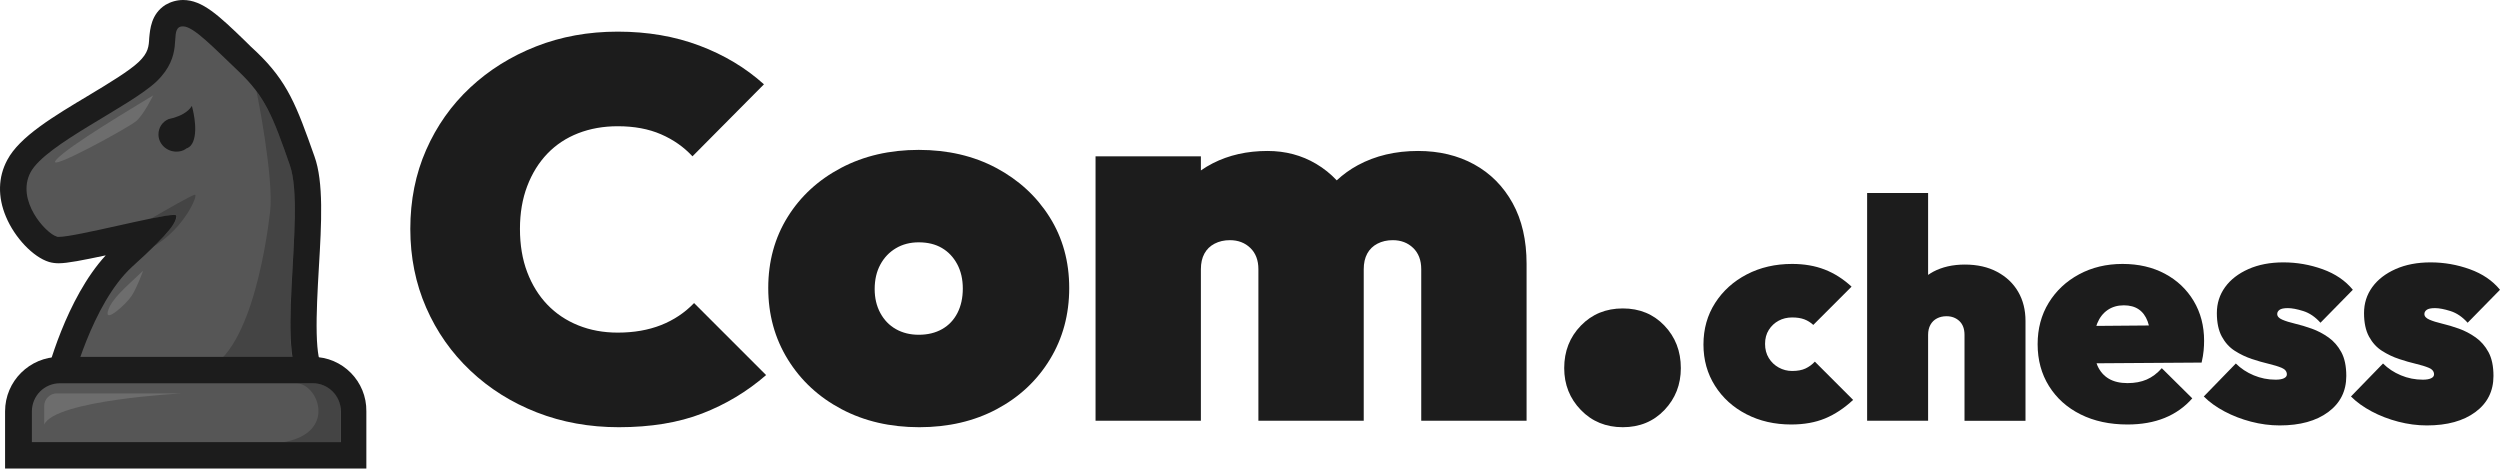
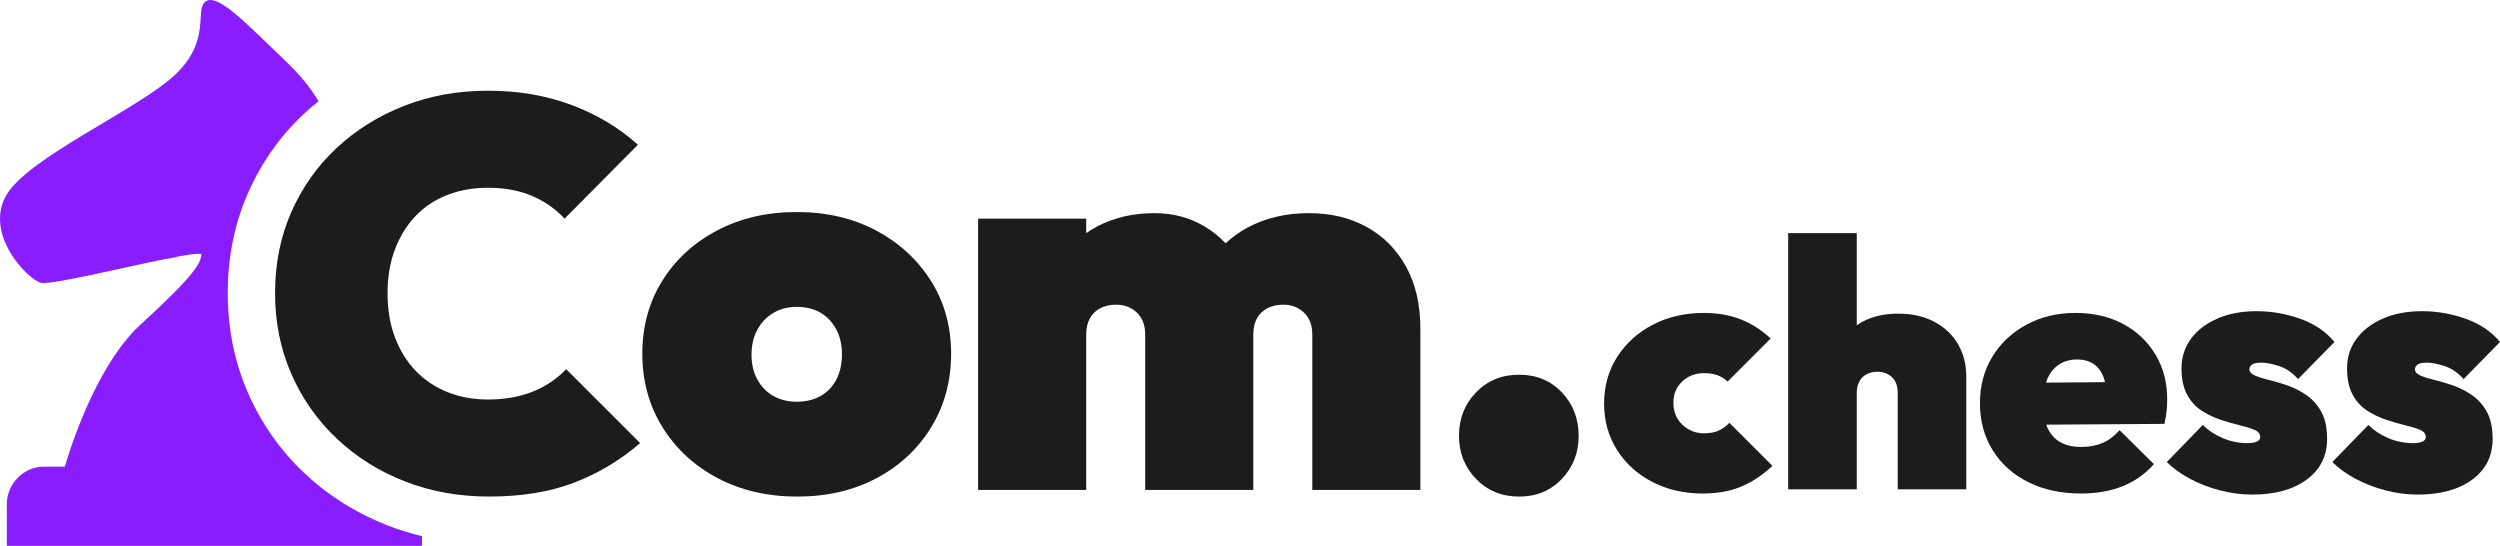
- <svg xmlns="http://www.w3.org/2000/svg" id="Layer_1" viewBox="0 0 568.808 106.6">
+ <svg xmlns="http://www.w3.org/2000/svg" id="Layer_1" viewBox="0 0 422.664 92.292">
  <g>
-     <path d="M150.4,73.966c-2.895,1.142-6.176,1.712-9.844,1.712-3.261,0-6.257-.55-8.988-1.651-2.732-1.101-5.075-2.669-7.031-4.708-1.956-2.037-3.485-4.503-4.585-7.399-1.1-2.892-1.651-6.175-1.651-9.843,0-3.586,.55-6.827,1.651-9.721,1.1-2.893,2.629-5.359,4.585-7.398,1.957-2.036,4.299-3.586,7.031-4.647,2.73-1.059,5.726-1.59,8.988-1.59,3.749,0,7.031,.612,9.844,1.834,2.812,1.223,5.197,2.895,7.153,5.014l16.263-16.386c-4.158-3.749-9.048-6.684-14.674-8.804-5.625-2.119-11.821-3.18-18.587-3.18-6.685,0-12.882,1.122-18.587,3.363-5.707,2.243-10.699,5.361-14.979,9.354-4.28,3.995-7.624,8.724-10.027,14.185-2.406,5.463-3.607,11.455-3.607,17.975,0,6.441,1.201,12.412,3.607,17.915,2.404,5.503,5.767,10.293,10.089,14.368,4.32,4.078,9.354,7.236,15.102,9.477,5.747,2.242,11.963,3.364,18.648,3.364,7.255,0,13.573-1.039,18.954-3.118,5.381-2.079,10.23-4.992,14.551-8.744l-16.386-16.385c-2.121,2.201-4.627,3.873-7.52,5.013Z" fill="#1c1c1c" />
-     <path d="M226.642,38.198c-5.136-2.73-11.006-4.096-17.609-4.096s-12.494,1.366-17.67,4.096c-5.178,2.732-9.232,6.462-12.167,11.189-2.935,4.729-4.402,10.11-4.402,16.141s1.486,11.455,4.463,16.264c2.975,4.811,7.05,8.58,12.229,11.311,5.176,2.731,11.066,4.097,17.669,4.097s12.473-1.366,17.609-4.097,9.171-6.5,12.106-11.311c2.935-4.809,4.402-10.23,4.402-16.264s-1.489-11.412-4.463-16.141c-2.977-4.727-7.031-8.457-12.167-11.189Zm-8.804,33.016c-.816,1.59-1.978,2.813-3.485,3.668-1.509,.856-3.282,1.284-5.319,1.284-1.957,0-3.69-.428-5.197-1.284-1.509-.856-2.69-2.078-3.546-3.668-.856-1.589-1.284-3.402-1.284-5.442,0-2.118,.428-3.973,1.284-5.563,.856-1.59,2.036-2.831,3.546-3.73,1.507-.896,3.24-1.345,5.197-1.345,2.037,0,3.79,.428,5.258,1.284,1.468,.856,2.629,2.079,3.485,3.668,.856,1.59,1.284,3.445,1.284,5.564s-.409,3.974-1.222,5.563Z" fill="#1c1c1c" />
-     <path d="M335.411,37.404c-3.71-2.037-7.969-3.057-12.778-3.057-5.137,0-9.702,1.082-13.696,3.24-1.776,.961-3.369,2.118-4.799,3.449-1.372-1.461-2.928-2.717-4.679-3.754-3.301-1.956-6.991-2.935-11.066-2.935-4.647,0-8.804,.938-12.473,2.813-.948,.485-1.843,1.026-2.69,1.619v-3.209h-23.968v60.163h23.968V61.248c0-1.385,.263-2.567,.795-3.546,.53-.978,1.303-1.731,2.323-2.262,1.019-.53,2.18-.795,3.485-.795,1.875,0,3.424,.592,4.647,1.773,1.223,1.183,1.834,2.793,1.834,4.83v34.484h23.967V61.248c0-1.385,.264-2.567,.795-3.546,.529-.978,1.303-1.731,2.323-2.262,1.018-.53,2.181-.795,3.486-.795,1.873,0,3.423,.592,4.647,1.773,1.221,1.183,1.833,2.793,1.833,4.83v34.484h23.967V60.026c0-5.381-1.06-9.985-3.178-13.818-2.122-3.831-5.036-6.766-8.745-8.804Z" fill="#1c1c1c" />
-     <path d="M369.222,70.175c-3.833,0-7.012,1.305-9.538,3.912-2.528,2.61-3.791,5.83-3.791,9.661,0,3.75,1.263,6.929,3.791,9.538,2.526,2.608,5.705,3.913,9.538,3.913s6.989-1.305,9.477-3.913c2.486-2.608,3.73-5.787,3.73-9.538,0-3.831-1.244-7.051-3.73-9.661-2.488-2.607-5.646-3.912-9.477-3.912Z" fill="#1c1c1c" />
-     <path d="M410.797,83.839c-.803,.378-1.817,.566-3.044,.566-1.086,0-2.101-.259-3.044-.778-.945-.519-1.7-1.239-2.266-2.159-.567-.921-.85-1.993-.85-3.221s.283-2.289,.85-3.187c.566-.896,1.309-1.592,2.23-2.089,.92-.495,1.946-.743,3.08-.743,1.085,0,2.005,.141,2.76,.424,.755,.284,1.439,.708,2.053,1.275l8.708-8.708c-1.888-1.745-3.929-3.044-6.124-3.894s-4.661-1.275-7.398-1.275c-3.823,0-7.257,.791-10.301,2.372-3.044,1.583-5.451,3.752-7.22,6.513-1.77,2.761-2.655,5.911-2.655,9.452,0,3.493,.873,6.619,2.62,9.38,1.745,2.76,4.129,4.92,7.15,6.477,3.02,1.559,6.418,2.337,10.194,2.337,2.926,0,5.497-.46,7.717-1.381,2.218-.921,4.341-2.324,6.371-4.212l-8.708-8.708c-.614,.661-1.322,1.181-2.123,1.558Z" fill="#1c1c1c" />
-     <path d="M454.406,61.857c-2.078-1.108-4.532-1.663-7.363-1.663-2.738,0-5.133,.543-7.186,1.628-.412,.218-.792,.469-1.168,.725v-18.635h-13.876v51.822h13.876v-19.539c0-.897,.177-1.664,.531-2.301s.85-1.121,1.486-1.451,1.357-.495,2.159-.495c1.179,0,2.16,.366,2.938,1.097,.779,.732,1.168,1.782,1.168,3.151v19.539h13.876v-22.726c0-2.5-.555-4.708-1.664-6.619s-2.702-3.421-4.778-4.53Z" fill="#1c1c1c" />
-     <path d="M499.113,68.476c-1.583-2.643-3.765-4.708-6.549-6.195-2.785-1.486-5.994-2.23-9.628-2.23-3.682,0-6.986,.791-9.912,2.372-2.927,1.583-5.228,3.742-6.903,6.478-1.675,2.738-2.513,5.877-2.513,9.416,0,3.588,.861,6.761,2.584,9.522,1.722,2.761,4.117,4.91,7.186,6.442,3.067,1.534,6.63,2.301,10.69,2.301,3.161,0,5.97-.495,8.424-1.487,2.454-.991,4.555-2.477,6.301-4.459l-6.938-6.867c-1.038,1.181-2.183,2.042-3.434,2.584s-2.702,.814-4.353,.814c-1.699,0-3.115-.33-4.248-.991s-1.994-1.639-2.584-2.938c-.083-.183-.147-.386-.218-.582l23.899-.161c.236-1.038,.39-1.947,.46-2.726,.071-.779,.107-1.522,.107-2.23,0-3.398-.791-6.418-2.372-9.062Zm-19.575,2.053c1.037-.708,2.265-1.062,3.681-1.062,1.368,0,2.501,.308,3.398,.921,.896,.614,1.568,1.522,2.018,2.726,.109,.292,.203,.607,.286,.939l-11.951,.097c.065-.193,.122-.394,.197-.576,.542-1.321,1.332-2.336,2.372-3.044Z" fill="#1c1c1c" />
-     <path d="M529.765,76.759c-1.204-.85-2.467-1.509-3.788-1.982-1.322-.471-2.584-.85-3.788-1.132-1.204-.284-2.183-.59-2.937-.921-.756-.33-1.133-.754-1.133-1.275,0-.377,.177-.696,.531-.955,.354-.259,.979-.39,1.876-.39,.944,0,2.124,.225,3.54,.673,1.416,.449,2.714,1.335,3.894,2.655l7.363-7.504c-1.699-2.076-3.989-3.634-6.866-4.673-2.88-1.037-5.853-1.558-8.921-1.558-3.021,0-5.675,.508-7.964,1.523-2.29,1.015-4.06,2.383-5.31,4.105-1.251,1.724-1.876,3.694-1.876,5.912,0,2.171,.377,3.953,1.132,5.344,.754,1.393,1.746,2.478,2.974,3.257,1.227,.779,2.513,1.393,3.858,1.84,1.345,.449,2.62,.815,3.823,1.098s2.195,.591,2.973,.92c.779,.331,1.168,.826,1.168,1.487,0,.378-.224,.673-.673,.885-.448,.212-1.074,.318-1.876,.318-1.746,0-3.41-.33-4.99-.992-1.582-.66-2.938-1.557-4.071-2.69l-7.293,7.504c1.275,1.275,2.843,2.407,4.709,3.398,1.864,.991,3.881,1.77,6.053,2.337,2.17,.566,4.342,.85,6.513,.85,4.625,0,8.306-1.016,11.044-3.045,2.737-2.028,4.106-4.766,4.106-8.211,0-2.219-.378-4.023-1.132-5.417-.756-1.391-1.735-2.513-2.938-3.363Z" fill="#1c1c1c" />
-     <path d="M563.251,76.759c-1.204-.85-2.467-1.509-3.788-1.982-1.322-.471-2.584-.85-3.788-1.132-1.204-.284-2.183-.59-2.937-.921-.756-.33-1.133-.754-1.133-1.275,0-.377,.177-.696,.531-.955,.354-.259,.979-.39,1.876-.39,.944,0,2.124,.225,3.54,.673,1.416,.449,2.714,1.335,3.894,2.655l7.363-7.504c-1.699-2.076-3.989-3.634-6.866-4.673-2.88-1.037-5.853-1.558-8.921-1.558-3.021,0-5.675,.508-7.964,1.523-2.29,1.015-4.06,2.383-5.31,4.105-1.251,1.724-1.876,3.694-1.876,5.912,0,2.171,.377,3.953,1.132,5.344,.754,1.393,1.746,2.478,2.974,3.257,1.227,.779,2.513,1.393,3.858,1.84,1.345,.449,2.62,.815,3.823,1.098s2.195,.591,2.973,.92c.779,.331,1.168,.826,1.168,1.487,0,.378-.224,.673-.673,.885-.448,.212-1.074,.318-1.876,.318-1.746,0-3.41-.33-4.99-.992-1.582-.66-2.938-1.557-4.071-2.69l-7.293,7.504c1.275,1.275,2.843,2.407,4.709,3.398,1.864,.991,3.881,1.77,6.053,2.337,2.17,.566,4.342,.85,6.513,.85,4.625,0,8.306-1.016,11.044-3.045,2.737-2.028,4.106-4.766,4.106-8.211,0-2.219-.378-4.023-1.132-5.417-.756-1.391-1.735-2.513-2.938-3.363Z" fill="#1c1c1c" />
+     <path d="M290.604,72.787c-.671,.316-1.519,.473-2.544,.473-.908,0-1.756-.216-2.544-.65-.79-.433-1.421-1.036-1.894-1.804-.474-.77-.71-1.666-.71-2.692s.236-1.913,.71-2.663c.473-.749,1.094-1.331,1.864-1.746,.769-.414,1.627-.621,2.574-.621,.907,0,1.676,.118,2.307,.355,.631,.237,1.203,.592,1.716,1.065l7.278-7.278c-1.578-1.459-3.284-2.544-5.118-3.254s-3.896-1.065-6.183-1.065c-3.195,0-6.065,.661-8.609,1.982-2.544,1.323-4.556,3.136-6.035,5.444-1.48,2.308-2.219,4.94-2.219,7.899,0,2.92,.729,5.532,2.19,7.84,1.459,2.307,3.451,4.112,5.976,5.413,2.524,1.303,5.364,1.953,8.52,1.953,2.445,0,4.594-.384,6.45-1.154,1.853-.77,3.628-1.943,5.325-3.52l-7.278-7.278c-.513,.552-1.105,.987-1.775,1.302Z" fill="#1c1c1c" />
+     <path d="M327.051,54.415c-1.737-.926-3.787-1.39-6.154-1.39-2.288,0-4.29,.453-6.006,1.36-.344,.182-.662,.392-.976,.606v-15.575h-11.597v43.311h11.597v-16.33c0-.749,.148-1.391,.444-1.923s.71-.937,1.242-1.213,1.134-.414,1.804-.414c.986,0,1.805,.306,2.456,.917,.651,.612,.976,1.489,.976,2.633v16.33h11.597v-18.993c0-2.09-.464-3.934-1.391-5.532s-2.258-2.859-3.993-3.786Z" fill="#1c1c1c" />
+     <path d="M364.415,59.947c-1.323-2.209-3.146-3.934-5.473-5.178-2.328-1.242-5.009-1.864-8.046-1.864-3.077,0-5.839,.661-8.284,1.982-2.446,1.323-4.369,3.127-5.769,5.414-1.4,2.288-2.1,4.911-2.1,7.87,0,2.998,.72,5.65,2.16,7.958,1.439,2.308,3.441,4.103,6.006,5.384,2.563,1.282,5.541,1.923,8.934,1.923,2.642,0,4.989-.414,7.041-1.243,2.051-.828,3.807-2.07,5.266-3.727l-5.798-5.74c-.868,.987-1.824,1.706-2.87,2.16s-2.258,.68-3.638,.68c-1.42,0-2.604-.276-3.55-.828s-1.667-1.37-2.16-2.456c-.07-.153-.123-.323-.182-.486l19.974-.134c.197-.868,.326-1.628,.384-2.278,.06-.651,.089-1.272,.089-1.864,0-2.84-.661-5.364-1.982-7.574Zm-16.36,1.716c.867-.592,1.893-.888,3.076-.888,1.143,0,2.091,.257,2.84,.77,.749,.513,1.311,1.272,1.686,2.278,.091,.244,.17,.507,.239,.785l-9.988,.081c.054-.161,.102-.329,.164-.482,.453-1.104,1.114-1.952,1.982-2.544Z" fill="#1c1c1c" />
+     <path d="M390.033,66.87c-1.006-.71-2.062-1.262-3.166-1.656-1.105-.394-2.16-.71-3.166-.946-1.006-.237-1.824-.493-2.455-.77-.632-.276-.947-.63-.947-1.065,0-.315,.148-.581,.444-.798,.296-.216,.819-.326,1.568-.326,.789,0,1.775,.188,2.958,.562,1.184,.376,2.268,1.115,3.254,2.219l6.154-6.272c-1.42-1.735-3.334-3.037-5.739-3.905-2.407-.867-4.892-1.302-7.456-1.302-2.525,0-4.743,.425-6.656,1.273-1.914,.848-3.393,1.992-4.438,3.431-1.045,1.441-1.568,3.087-1.568,4.941,0,1.815,.315,3.304,.946,4.467,.63,1.164,1.459,2.071,2.485,2.722,1.025,.651,2.1,1.164,3.224,1.538,1.124,.376,2.19,.681,3.195,.917s1.834,.494,2.485,.769c.651,.277,.976,.691,.976,1.243,0,.316-.187,.562-.562,.74-.375,.177-.897,.266-1.568,.266-1.459,0-2.85-.276-4.171-.829-1.322-.552-2.456-1.301-3.402-2.248l-6.095,6.272c1.065,1.065,2.376,2.012,3.935,2.84,1.557,.828,3.244,1.48,5.058,1.953,1.814,.473,3.629,.71,5.444,.71,3.865,0,6.942-.849,9.23-2.545,2.288-1.695,3.432-3.983,3.432-6.863,0-1.854-.316-3.363-.946-4.527-.632-1.163-1.45-2.1-2.456-2.81Z" fill="#1c1c1c" />
+     <path d="M418.019,66.87c-1.006-.71-2.062-1.262-3.166-1.656-1.105-.394-2.16-.71-3.166-.946-1.006-.237-1.824-.493-2.455-.77-.632-.276-.947-.63-.947-1.065,0-.315,.148-.581,.444-.798,.296-.216,.819-.326,1.568-.326,.789,0,1.775,.188,2.958,.562,1.184,.376,2.268,1.115,3.254,2.219l6.154-6.272c-1.42-1.735-3.334-3.037-5.739-3.905-2.407-.867-4.892-1.302-7.456-1.302-2.525,0-4.743,.425-6.656,1.273-1.914,.848-3.393,1.992-4.438,3.431-1.045,1.441-1.568,3.087-1.568,4.941,0,1.815,.315,3.304,.946,4.467,.63,1.164,1.459,2.071,2.485,2.722,1.025,.651,2.1,1.164,3.224,1.538,1.124,.376,2.19,.681,3.195,.917s1.834,.494,2.485,.769c.651,.277,.976,.691,.976,1.243,0,.316-.187,.562-.562,.74-.375,.177-.897,.266-1.568,.266-1.459,0-2.85-.276-4.171-.829-1.322-.552-2.456-1.301-3.402-2.248l-6.095,6.272c1.065,1.065,2.376,2.012,3.935,2.84,1.557,.828,3.244,1.48,5.058,1.953,1.814,.473,3.629,.71,5.444,.71,3.865,0,6.942-.849,9.23-2.545,2.288-1.695,3.432-3.983,3.432-6.863,0-1.854-.316-3.363-.946-4.527-.632-1.163-1.45-2.1-2.456-2.81Z" fill="#1c1c1c" />
  </g>
  <g>
-     <g id="Layer_2">
-       <path d="M68.454,90.7c-6.4-3.4-5.7-15.9-4.9-30.4,.5-8.6,1-17.6-.5-21.7-3.9-11.2-5.4-14.9-11-20.2-.9-.8-1.7-1.7-2.5-2.4-2.1-2.1-4.8-4.7-6.6-6-.2,2.6-.8,6.6-5.1,10.8-2.8,2.6-7.6,5.6-12.8,8.7-6.1,3.7-13.7,8.3-15.4,11.3-.7,1.3-.8,2.8-.2,4.6,1,2.9,3.3,5.1,4.2,5.6,1.9-.1,8.3-1.5,12.7-2.5,13.2-2.9,14.3-3,15.8-1.5l1.2,1.1-.2,1.7c-.4,2.4-1.3,4.5-11.1,13.3-8.5,7.7-13,25.7-13,25.9l-5.8-1.4c.2-.8,5-20,14.8-28.9,2.4-2.2,4.4-4.1,5.8-5.5-2,.4-4.3,.9-6.2,1.3-10.9,2.4-13.9,3-15.6,2.5-2.7-.8-6.3-4.7-7.9-8.6-1.5-3.7-1.5-7.2,.2-10.3,2.4-4.5,9.8-8.9,17.6-13.6,4.6-2.8,9.4-5.7,11.7-7.9,3-2.9,3.2-5.3,3.3-7.4,.1-1.6,.2-3.9,2.3-5.2,3.8-2.4,7.8,1.5,14.5,7.9,.8,.8,1.7,1.6,2.5,2.4,6.6,6.3,8.5,11.2,12.5,22.6,1.8,5.3,1.3,14.4,.8,24-.5,8.7-1.3,23.2,1.7,24.7l-2.8,5.1ZM13.454,50.8h0Z" fill="#565656" />
-       <path d="M69.854,88c-8.1-4.3,0-39.3-3.9-50.5s-5.6-15.5-11.7-21.3-11.2-11.3-13.3-10,1,6.4-5.1,12.3c-6.1,5.9-25.3,14.2-28.8,20.7s3.6,13.9,5.9,14.6,27.5-6.1,27.2-4.7c-.2,1.4-.9,3.2-10.1,11.6-9.3,8.4-13.9,27.4-13.9,27.4" fill="#565656" />
-       <rect x="13.154" y="85" width="59.7" height="16.3" fill="#565656" />
-       <rect x="16.154" y="88" width="53.7" height="10.3" fill="#565656" />
-     </g>
-     <g id="Layer_8">
-       <path d="M65.954,37.6c-2.8-8.1-4.5-12.7-7.6-16.8,.1,.3,4,19.7,3.1,27.4-.9,7.7-5,35.7-17,36.4-10.2,.6,15.1,.6,23,.6-3.9-9.6,1.9-37.8-1.5-47.6Z" fill="#444" />
-       <path d="M40.254,49.1c-.2,1.1-.6,2.4-5.2,6.9,6.9-4.1,10.1-11.7,9.3-11.7-.6,0-7,3.7-10.1,5.5,3.5-.8,6.1-1.2,6-.7h0Z" fill="#444" />
-       <path d="M34.854,21.7c-3.9,2.4-19.5,11.6-22.1,14.7s16.6-7.4,18.3-8.9,3.8-5.8,3.8-5.8h0Z" fill="#6d6d6d" />
-       <path d="M32.554,61.6c-4,3.8-7.2,6.4-8,9.2s4.1-1.5,5.4-3.5,2.6-5.7,2.6-5.7Z" fill="#6d6d6d" />
-       <path d="M43.954,32.2h0c1.2-3-.3-8.1-.3-8.1-.9,1.5-2.8,2.3-4.1,2.7l-1.2,.3h0c-1.4,.6-2.3,1.9-2.3,3.5,0,2.1,1.8,3.9,4.1,3.9,.8,0,1.5-.2,2.1-.6h0l.1-.1h0c.9-.3,1.3-.9,1.6-1.6h0Z" fill="#1c1c1c" />
-     </g>
-     <g id="Layer_6">
-       <path d="M41.654,6c2.4,0,7,4.9,12.6,10.2,6.1,5.8,7.8,10.2,11.7,21.4s-4.2,46.2,3.9,50.5v10.3H16.154v-10.3s4.7-19,13.9-27.4c9.3-8.4,9.9-10.1,10.1-11.6,0-.1-.2-.2-.6-.2-3.5,0-22.3,5-26.2,5-.2,0-.4,0-.5-.1-2.4-.7-9.3-8.2-5.9-14.6s22.6-14.9,28.7-20.7c6.1-5.9,3.1-11,5.1-12.3,.4-.2,.6-.2,.9-.2m0-6c-1.4,0-2.8,.4-4,1.1-3.3,2.1-3.5,5.6-3.7,7.5-.1,2-.2,3.4-2.4,5.5-2.1,2-6.7,4.8-11.2,7.5C12.154,26.5,4.454,31.1,1.654,36.4c-2.1,3.9-2.2,8.4-.3,12.9,2,4.8,6.2,9.2,9.8,10.3,.7,.2,1.4,.3,2.2,.3,2,0,5.5-.7,10.7-1.8-9,9.8-13.4,26.6-13.8,28.6l-.2,.7v17H75.754v-20l-2.7-1.4c-.3-.6-.9-2.4-1-7.2-.1-4.4,.2-9.8,.5-15,.6-10,1.1-19.4-1-25.2-4.1-11.6-6.1-17-13.2-23.8-.9-.8-1.7-1.6-2.5-2.4C49.754,3.5,46.054,0,41.654,0h0Z" fill="#1c1c1c" />
-     </g>
-     <g id="Layer_4">
-       <path d="M4.254,103.6v-10c0-5.2,4.2-9.4,9.4-9.4h57.5c5.2,0,9.4,4.2,9.4,9.4v10H4.254Z" fill="#565656" />
-       <path d="M13.554,87.2h57.5c3.5,0,6.4,2.8,6.4,6.4v7H7.254v-7c0-3.5,2.8-6.4,6.3-6.4h0Z" fill="#565656" />
-     </g>
-     <g id="Layer_7">
-       <path d="M64.554,100.6h12.9v-7.7c0-3.1-2.8-5.7-6.4-5.7h-3.7c5,0,9.5,11.2-2.8,13.4h0Z" fill="#444" />
-       <path d="M15.454,89.5h-2.5c-1.6,0-2.9,1.3-2.9,2.9v4.2c2.5-5.6,31.4-7.1,31.4-7.1H15.454Z" fill="#6d6d6d" />
-     </g>
-     <g id="Layer_5">
-       <path d="M71.154,87.2c3.5,0,6.4,2.8,6.4,6.4v7H7.254v-7c0-3.5,2.8-6.4,6.4-6.4h57.5m0-6H13.554c-6.8,0-12.4,5.5-12.4,12.4v13H83.354v-13c.1-6.8-5.4-12.4-12.2-12.4h0Z" fill="#1c1c1c" />
-     </g>
+     <path d="M148.123,38.971c-3.916-2.082-8.391-3.123-13.425-3.123s-9.526,1.041-13.472,3.123c-3.948,2.083-7.039,4.927-9.276,8.531-2.238,3.605-3.356,7.708-3.356,12.306s1.133,8.733,3.403,12.399c2.268,3.668,5.375,6.542,9.323,8.624,3.946,2.082,8.437,3.123,13.471,3.123s9.509-1.041,13.425-3.123,6.992-4.955,9.23-8.624c2.237-3.666,3.356-7.799,3.356-12.399s-1.135-8.701-3.403-12.306c-2.269-3.604-5.36-6.447-9.276-8.531Zm-6.712,25.171c-.622,1.212-1.508,2.144-2.657,2.797-1.151,.652-2.502,.979-4.055,.979-1.492,0-2.813-.327-3.962-.979-1.151-.652-2.051-1.584-2.703-2.797-.653-1.212-.979-2.594-.979-4.149,0-1.615,.326-3.029,.979-4.242,.652-1.212,1.553-2.159,2.703-2.844,1.149-.683,2.471-1.025,3.962-1.025,1.553,0,2.89,.326,4.009,.979,1.119,.652,2.005,1.585,2.657,2.796,.652,1.212,.979,2.627,.979,4.242s-.311,3.03-.932,4.242Z" fill="#1c1c1c" />
+     <path d="M231.048,38.365c-2.829-1.553-6.076-2.331-9.742-2.331-3.916,0-7.397,.825-10.442,2.471-1.354,.733-2.569,1.614-3.659,2.629-1.046-1.114-2.232-2.071-3.567-2.862-2.517-1.491-5.33-2.237-8.437-2.237-3.543,0-6.712,.715-9.509,2.144-.723,.37-1.405,.782-2.051,1.235v-2.447h-18.273v45.868h18.273v-26.291c0-1.056,.201-1.957,.606-2.703,.404-.746,.993-1.32,1.771-1.725,.777-.404,1.662-.606,2.657-.606,1.429,0,2.61,.452,3.543,1.352,.932,.902,1.398,2.13,1.398,3.682v26.291h18.273v-26.291c0-1.056,.201-1.957,.606-2.703,.403-.746,.993-1.32,1.771-1.725,.776-.404,1.663-.606,2.658-.606,1.428,0,2.61,.452,3.543,1.352,.931,.902,1.398,2.13,1.398,3.682v26.291h18.273v-27.223c0-4.102-.808-7.613-2.423-10.535-1.618-2.921-3.84-5.158-6.667-6.712Z" fill="#1c1c1c" />
+     <path d="M256.826,63.35c-2.922,0-5.346,.995-7.271,2.983-1.927,1.99-2.89,4.445-2.89,7.366,0,2.859,.963,5.283,2.89,7.271,1.925,1.989,4.349,2.984,7.271,2.984s5.328-.995,7.225-2.984c1.895-1.989,2.844-4.412,2.844-7.271,0-2.921-.949-5.376-2.844-7.366-1.897-1.988-4.305-2.983-7.225-2.983Z" fill="#1c1c1c" />
+     <path d="M89.995,66.24c-2.207,.871-4.708,1.305-7.505,1.305-2.487,0-4.771-.419-6.852-1.259-2.083-.839-3.869-2.035-5.361-3.589-1.491-1.553-2.657-3.433-3.496-5.641-.839-2.205-1.259-4.708-1.259-7.505,0-2.734,.42-5.205,1.259-7.412,.839-2.205,2.005-4.086,3.496-5.64,1.492-1.553,3.278-2.734,5.361-3.543,2.082-.807,4.366-1.212,6.852-1.212,2.858,0,5.361,.466,7.505,1.398,2.144,.932,3.962,2.207,5.454,3.823l12.399-12.493c-3.17-2.858-6.899-5.096-11.187-6.712-4.289-1.616-9.012-2.424-14.171-2.424-5.097,0-9.821,.855-14.171,2.564-4.351,1.71-8.157,4.087-11.42,7.132-3.263,3.046-5.812,6.651-7.645,10.815-1.834,4.165-2.75,8.733-2.75,13.704,0,4.911,.916,9.463,2.75,13.658,1.832,4.195,4.396,7.847,7.692,10.954,3.294,3.109,7.132,5.517,11.514,7.225,4.382,1.709,9.12,2.564,14.217,2.564,5.531,0,10.348-.792,14.45-2.378,4.102-1.585,7.799-3.806,11.094-6.666l-12.493-12.492c-1.617,1.678-3.528,2.953-5.733,3.822Z" fill="#1c1c1c" />
  </g>
+   <path d="M65.552,88.842c-5.324-2.075-10.068-5.057-14.099-8.861-4.064-3.832-7.272-8.398-9.531-13.568-2.269-5.188-3.419-10.862-3.419-16.86,0-6.067,1.153-11.763,3.429-16.929,2.262-5.14,5.461-9.662,9.507-13.438,.777-.725,1.589-1.411,2.419-2.076-1.471-2.433-3.221-4.553-5.706-6.916C42.053,4.392,36.953-1.108,34.853,.193c-2.1,1.3,1,6.4-5.1,12.3C23.653,18.392,4.453,26.693,.953,33.193s3.6,13.9,5.9,14.6c1.578,.48,13.929-2.568,21.436-4.079l-.136,.079c.846-.193,1.639-.363,2.354-.503,2.206-.394,3.618-.534,3.546-.198-.2,1.4-.9,3.2-10.1,11.6-6.936,6.265-11.256,18.423-13.005,24.2h-3.495c-3.5,0-6.3,2.9-6.3,6.4v7H71.353v-1.646c-1.987-.475-3.924-1.072-5.8-1.804Z" fill="#8a1dff" />
</svg>
